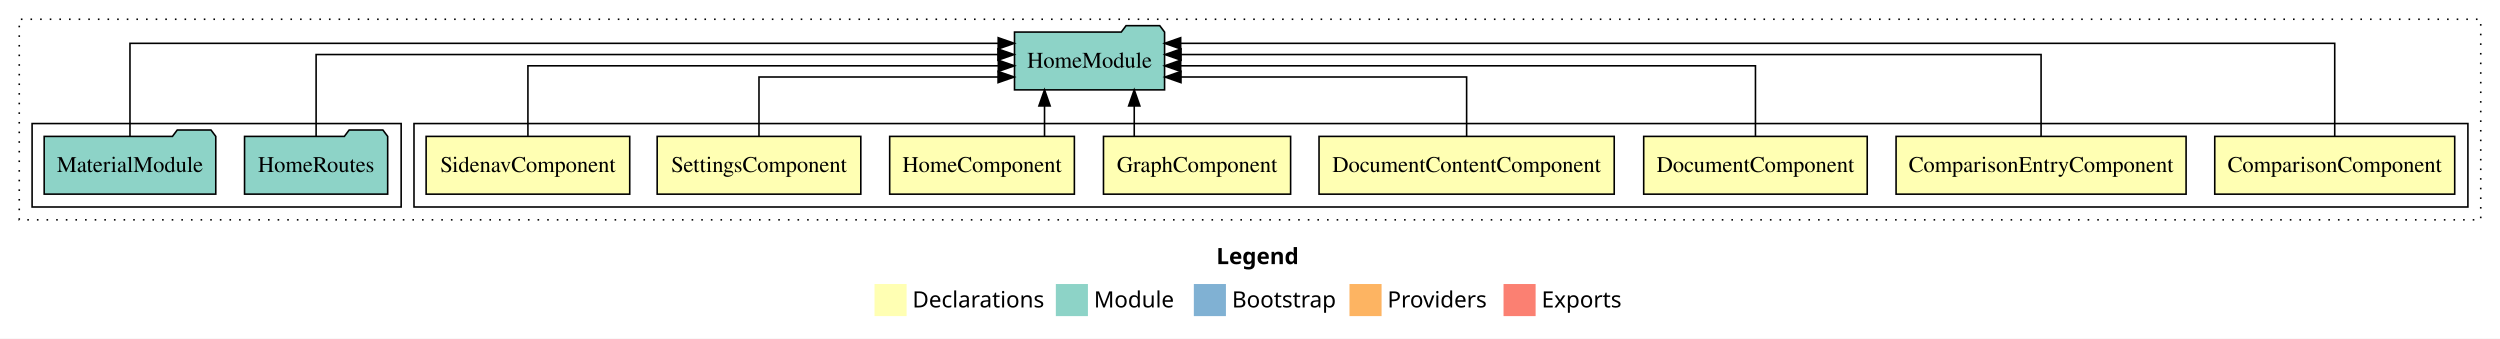
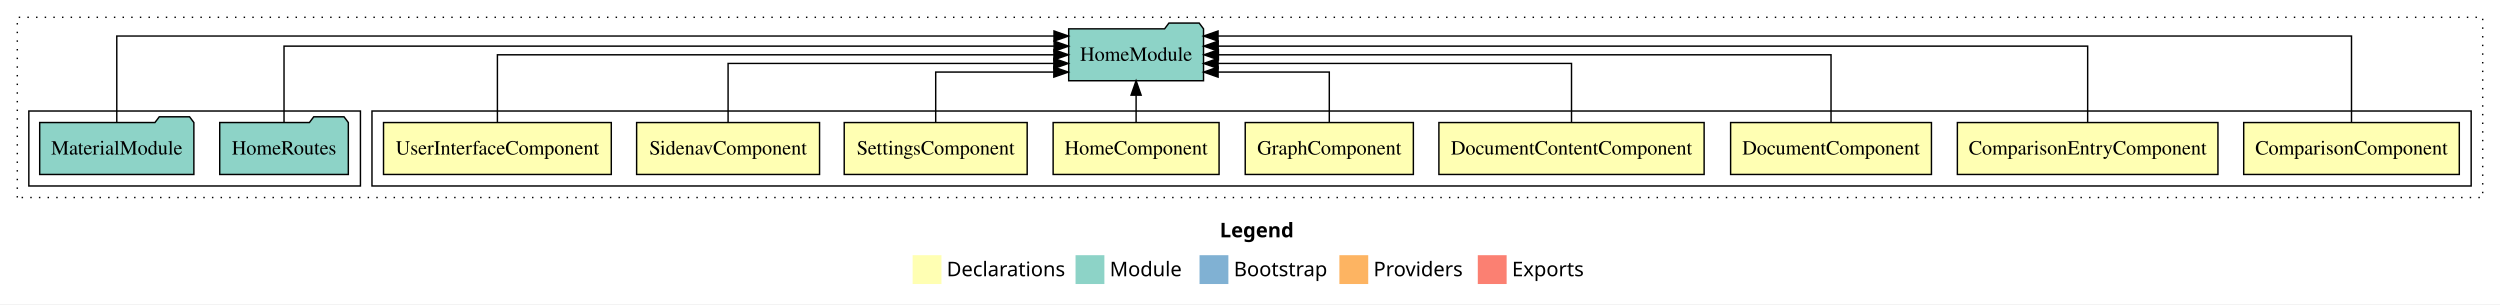
- <svg xmlns="http://www.w3.org/2000/svg" width="1558pt" height="211pt" viewBox="0.00 0.00 1558.00 211.00">
+ <svg xmlns="http://www.w3.org/2000/svg" width="1734pt" height="211pt" viewBox="0.00 0.00 1734.00 211.00">
  <g id="graph0" class="graph" transform="scale(1 1) rotate(0) translate(4 207)">
-     <polygon fill="white" stroke="transparent" points="-4,4 -4,-207 1554,-207 1554,4 -4,4" />
-     <text text-anchor="start" x="754.01" y="-42.4" font-family="sans-serif" font-weight="bold" font-size="14.00">Legend</text>
-     <polygon fill="#ffffb3" stroke="transparent" points="541,-10 541,-30 561,-30 561,-10 541,-10" />
-     <text text-anchor="start" x="564.63" y="-15.4" font-family="sans-serif" font-size="14.00">  Declarations</text>
-     <polygon fill="#8dd3c7" stroke="transparent" points="654,-10 654,-30 674,-30 674,-10 654,-10" />
-     <text text-anchor="start" x="677.73" y="-15.4" font-family="sans-serif" font-size="14.00">  Module</text>
-     <polygon fill="#80b1d3" stroke="transparent" points="740,-10 740,-30 760,-30 760,-10 740,-10" />
-     <text text-anchor="start" x="763.78" y="-15.4" font-family="sans-serif" font-size="14.00">  Bootstrap</text>
-     <polygon fill="#fdb462" stroke="transparent" points="837,-10 837,-30 857,-30 857,-10 837,-10" />
-     <text text-anchor="start" x="860.67" y="-15.4" font-family="sans-serif" font-size="14.00">  Providers</text>
-     <polygon fill="#fb8072" stroke="transparent" points="933,-10 933,-30 953,-30 953,-10 933,-10" />
-     <text text-anchor="start" x="956.73" y="-15.4" font-family="sans-serif" font-size="14.00">  Exports</text>
+     <polygon fill="white" stroke="transparent" points="-4,4 -4,-207 1730,-207 1730,4 -4,4" />
+     <text text-anchor="start" x="842.01" y="-42.4" font-family="sans-serif" font-weight="bold" font-size="14.00">Legend</text>
+     <polygon fill="#ffffb3" stroke="transparent" points="629,-10 629,-30 649,-30 649,-10 629,-10" />
+     <text text-anchor="start" x="652.63" y="-15.4" font-family="sans-serif" font-size="14.00">  Declarations</text>
+     <polygon fill="#8dd3c7" stroke="transparent" points="742,-10 742,-30 762,-30 762,-10 742,-10" />
+     <text text-anchor="start" x="765.73" y="-15.4" font-family="sans-serif" font-size="14.00">  Module</text>
+     <polygon fill="#80b1d3" stroke="transparent" points="828,-10 828,-30 848,-30 848,-10 828,-10" />
+     <text text-anchor="start" x="851.78" y="-15.4" font-family="sans-serif" font-size="14.00">  Bootstrap</text>
+     <polygon fill="#fdb462" stroke="transparent" points="925,-10 925,-30 945,-30 945,-10 925,-10" />
+     <text text-anchor="start" x="948.67" y="-15.4" font-family="sans-serif" font-size="14.00">  Providers</text>
+     <polygon fill="#fb8072" stroke="transparent" points="1021,-10 1021,-30 1041,-30 1041,-10 1021,-10" />
+     <text text-anchor="start" x="1044.73" y="-15.4" font-family="sans-serif" font-size="14.00">  Exports</text>
    <g id="clust1" class="cluster">
-       <polygon fill="none" stroke="black" stroke-dasharray="1,5" points="8,-70 8,-195 1542,-195 1542,-70 8,-70" />
+       <polygon fill="none" stroke="black" stroke-dasharray="1,5" points="8,-70 8,-195 1718,-195 1718,-70 8,-70" />
    </g>
    <g id="clust2" class="cluster">
-       <polygon fill="none" stroke="black" points="254,-78 254,-130 1534,-130 1534,-78 254,-78" />
+       <polygon fill="none" stroke="black" points="254,-78 254,-130 1710,-130 1710,-78 254,-78" />
    </g>
-     <g id="clust11" class="cluster">
+     <g id="clust12" class="cluster">
      <polygon fill="none" stroke="black" points="16,-78 16,-130 246,-130 246,-78 16,-78" />
    </g>
    <g id="node1" class="node">
-       <polygon fill="#ffffb3" stroke="black" points="1525.77,-122 1376.23,-122 1376.23,-86 1525.77,-86 1525.77,-122" />
-       <text text-anchor="middle" x="1451" y="-99.8" font-family="Times,serif" font-size="14.00">ComparisonComponent</text>
+       <polygon fill="#ffffb3" stroke="black" points="1701.77,-122 1552.23,-122 1552.23,-86 1701.77,-86 1701.77,-122" />
+       <text text-anchor="middle" x="1627" y="-99.8" font-family="Times,serif" font-size="14.00">ComparisonComponent</text>
+     </g>
+     <g id="node10" class="node">
+       <polygon fill="#8dd3c7" stroke="black" points="830.76,-187 827.76,-191 806.76,-191 803.76,-187 737.24,-187 737.24,-151 830.76,-151 830.76,-187" />
+       <text text-anchor="middle" x="784" y="-164.8" font-family="Times,serif" font-size="14.00">HomeModule</text>
+     </g>
+     <g id="edge1" class="edge">
+       <path fill="none" stroke="black" d="M1627,-122.09C1627,-145.13 1627,-182 1627,-182 1627,-182 840.83,-182 840.83,-182" />
+       <polygon fill="black" stroke="black" points="840.83,-178.5 830.83,-182 840.83,-185.5 840.83,-178.5" />
+     </g>
+     <g id="node2" class="node">
+       <polygon fill="#ffffb3" stroke="black" points="1534.37,-122 1353.63,-122 1353.63,-86 1534.37,-86 1534.37,-122" />
+       <text text-anchor="middle" x="1444" y="-99.8" font-family="Times,serif" font-size="14.00">ComparisonEntryComponent</text>
+     </g>
+     <g id="edge2" class="edge">
+       <path fill="none" stroke="black" d="M1444,-122.28C1444,-143.32 1444,-175 1444,-175 1444,-175 840.94,-175 840.94,-175" />
+       <polygon fill="black" stroke="black" points="840.94,-171.5 830.94,-175 840.94,-178.5 840.94,-171.5" />
+     </g>
+     <g id="node3" class="node">
+       <polygon fill="#ffffb3" stroke="black" points="1335.65,-122 1196.35,-122 1196.35,-86 1335.65,-86 1335.65,-122" />
+       <text text-anchor="middle" x="1266" y="-99.8" font-family="Times,serif" font-size="14.00">DocumentComponent</text>
+     </g>
+     <g id="edge3" class="edge">
+       <path fill="none" stroke="black" d="M1266,-122.11C1266,-141.34 1266,-169 1266,-169 1266,-169 841.09,-169 841.09,-169" />
+       <polygon fill="black" stroke="black" points="841.09,-165.5 831.09,-169 841.09,-172.5 841.09,-165.5" />
+     </g>
+     <g id="node4" class="node">
+       <polygon fill="#ffffb3" stroke="black" points="1177.98,-122 994.02,-122 994.02,-86 1177.98,-86 1177.98,-122" />
+       <text text-anchor="middle" x="1086" y="-99.8" font-family="Times,serif" font-size="14.00">DocumentContentComponent</text>
+     </g>
+     <g id="edge4" class="edge">
+       <path fill="none" stroke="black" d="M1086,-122.02C1086,-139.37 1086,-163 1086,-163 1086,-163 840.86,-163 840.86,-163" />
+       <polygon fill="black" stroke="black" points="840.86,-159.5 830.86,-163 840.86,-166.5 840.86,-159.5" />
+     </g>
+     <g id="node5" class="node">
+       <polygon fill="#ffffb3" stroke="black" points="976.31,-122 859.69,-122 859.69,-86 976.31,-86 976.31,-122" />
+       <text text-anchor="middle" x="918" y="-99.8" font-family="Times,serif" font-size="14.00">GraphComponent</text>
+     </g>
+     <g id="edge5" class="edge">
+       <path fill="none" stroke="black" d="M918,-122.24C918,-137.57 918,-157 918,-157 918,-157 840.87,-157 840.87,-157" />
+       <polygon fill="black" stroke="black" points="840.87,-153.5 830.87,-157 840.87,-160.5 840.87,-153.5" />
+     </g>
+     <g id="node6" class="node">
+       <polygon fill="#ffffb3" stroke="black" points="841.55,-122 726.45,-122 726.45,-86 841.55,-86 841.55,-122" />
+       <text text-anchor="middle" x="784" y="-99.8" font-family="Times,serif" font-size="14.00">HomeComponent</text>
+     </g>
+     <g id="edge6" class="edge">
+       <path fill="none" stroke="black" d="M784,-122.11C784,-122.11 784,-140.99 784,-140.99" />
+       <polygon fill="black" stroke="black" points="780.5,-140.99 784,-150.99 787.5,-140.99 780.5,-140.99" />
+     </g>
+     <g id="node7" class="node">
+       <polygon fill="#ffffb3" stroke="black" points="708.45,-122 581.55,-122 581.55,-86 708.45,-86 708.45,-122" />
+       <text text-anchor="middle" x="645" y="-99.8" font-family="Times,serif" font-size="14.00">SettingsComponent</text>
+     </g>
+     <g id="edge7" class="edge">
+       <path fill="none" stroke="black" d="M645,-122.24C645,-137.57 645,-157 645,-157 645,-157 726.94,-157 726.94,-157" />
+       <polygon fill="black" stroke="black" points="726.94,-160.5 736.94,-157 726.94,-153.5 726.94,-160.5" />
+     </g>
+     <g id="node8" class="node">
+       <polygon fill="#ffffb3" stroke="black" points="564.44,-122 437.56,-122 437.56,-86 564.44,-86 564.44,-122" />
+       <text text-anchor="middle" x="501" y="-99.8" font-family="Times,serif" font-size="14.00">SidenavComponent</text>
+     </g>
+     <g id="edge8" class="edge">
+       <path fill="none" stroke="black" d="M501,-122.02C501,-139.37 501,-163 501,-163 501,-163 726.95,-163 726.95,-163" />
+       <polygon fill="black" stroke="black" points="726.95,-166.5 736.95,-163 726.95,-159.5 726.95,-166.5" />
    </g>
    <g id="node9" class="node">
-       <polygon fill="#8dd3c7" stroke="black" points="721.76,-187 718.76,-191 697.76,-191 694.76,-187 628.24,-187 628.24,-151 721.76,-151 721.76,-187" />
-       <text text-anchor="middle" x="675" y="-164.8" font-family="Times,serif" font-size="14.00">HomeModule</text>
+       <polygon fill="#ffffb3" stroke="black" points="419.99,-122 262.01,-122 262.01,-86 419.99,-86 419.99,-122" />
+       <text text-anchor="middle" x="341" y="-99.8" font-family="Times,serif" font-size="14.00">UserInterfaceComponent</text>
    </g>
-     <g id="edge1" class="edge">
-       <path fill="none" stroke="black" d="M1451,-122.01C1451,-144.49 1451,-180 1451,-180 1451,-180 731.79,-180 731.79,-180" />
-       <polygon fill="black" stroke="black" points="731.79,-176.5 721.79,-180 731.79,-183.5 731.79,-176.5" />
+     <g id="edge9" class="edge">
+       <path fill="none" stroke="black" d="M341,-122.11C341,-141.34 341,-169 341,-169 341,-169 727.01,-169 727.01,-169" />
+       <polygon fill="black" stroke="black" points="727.01,-172.5 737.01,-169 727.01,-165.5 727.01,-172.5" />
    </g>
-     <g id="node2" class="node">
-       <polygon fill="#ffffb3" stroke="black" points="1358.37,-122 1177.63,-122 1177.63,-86 1358.37,-86 1358.37,-122" />
-       <text text-anchor="middle" x="1268" y="-99.8" font-family="Times,serif" font-size="14.00">ComparisonEntryComponent</text>
-     </g>
-     <g id="edge2" class="edge">
-       <path fill="none" stroke="black" d="M1268,-122.13C1268,-142.57 1268,-173 1268,-173 1268,-173 732.03,-173 732.03,-173" />
-       <polygon fill="black" stroke="black" points="732.03,-169.5 722.03,-173 732.03,-176.5 732.03,-169.5" />
-     </g>
-     <g id="node3" class="node">
-       <polygon fill="#ffffb3" stroke="black" points="1159.65,-122 1020.35,-122 1020.35,-86 1159.65,-86 1159.65,-122" />
-       <text text-anchor="middle" x="1090" y="-99.8" font-family="Times,serif" font-size="14.00">DocumentComponent</text>
-     </g>
-     <g id="edge3" class="edge">
-       <path fill="none" stroke="black" d="M1090,-122.27C1090,-140.56 1090,-166 1090,-166 1090,-166 731.8,-166 731.8,-166" />
-       <polygon fill="black" stroke="black" points="731.8,-162.5 721.8,-166 731.8,-169.5 731.8,-162.5" />
-     </g>
-     <g id="node4" class="node">
-       <polygon fill="#ffffb3" stroke="black" points="1001.98,-122 818.02,-122 818.02,-86 1001.98,-86 1001.98,-122" />
-       <text text-anchor="middle" x="910" y="-99.8" font-family="Times,serif" font-size="14.00">DocumentContentComponent</text>
-     </g>
-     <g id="edge4" class="edge">
-       <path fill="none" stroke="black" d="M910,-122.01C910,-138.05 910,-159 910,-159 910,-159 731.99,-159 731.99,-159" />
-       <polygon fill="black" stroke="black" points="731.99,-155.5 721.99,-159 731.99,-162.5 731.99,-155.5" />
-     </g>
-     <g id="node5" class="node">
-       <polygon fill="#ffffb3" stroke="black" points="800.31,-122 683.69,-122 683.69,-86 800.31,-86 800.31,-122" />
-       <text text-anchor="middle" x="742" y="-99.8" font-family="Times,serif" font-size="14.00">GraphComponent</text>
-     </g>
-     <g id="edge5" class="edge">
-       <path fill="none" stroke="black" d="M702.86,-122.11C702.86,-122.11 702.86,-140.99 702.86,-140.99" />
-       <polygon fill="black" stroke="black" points="699.36,-140.99 702.86,-150.99 706.36,-140.99 699.36,-140.99" />
-     </g>
-     <g id="node6" class="node">
-       <polygon fill="#ffffb3" stroke="black" points="665.55,-122 550.45,-122 550.45,-86 665.55,-86 665.55,-122" />
-       <text text-anchor="middle" x="608" y="-99.8" font-family="Times,serif" font-size="14.00">HomeComponent</text>
-     </g>
-     <g id="edge6" class="edge">
-       <path fill="none" stroke="black" d="M646.95,-122.11C646.95,-122.11 646.95,-140.99 646.95,-140.99" />
-       <polygon fill="black" stroke="black" points="643.45,-140.99 646.95,-150.99 650.45,-140.99 643.45,-140.99" />
-     </g>
-     <g id="node7" class="node">
-       <polygon fill="#ffffb3" stroke="black" points="532.45,-122 405.55,-122 405.55,-86 532.45,-86 532.45,-122" />
-       <text text-anchor="middle" x="469" y="-99.8" font-family="Times,serif" font-size="14.00">SettingsComponent</text>
-     </g>
-     <g id="edge7" class="edge">
-       <path fill="none" stroke="black" d="M469,-122.01C469,-138.05 469,-159 469,-159 469,-159 618,-159 618,-159" />
-       <polygon fill="black" stroke="black" points="618,-162.5 628,-159 618,-155.5 618,-162.5" />
-     </g>
-     <g id="node8" class="node">
-       <polygon fill="#ffffb3" stroke="black" points="388.44,-122 261.56,-122 261.56,-86 388.44,-86 388.44,-122" />
-       <text text-anchor="middle" x="325" y="-99.8" font-family="Times,serif" font-size="14.00">SidenavComponent</text>
-     </g>
-     <g id="edge8" class="edge">
-       <path fill="none" stroke="black" d="M325,-122.27C325,-140.56 325,-166 325,-166 325,-166 618.16,-166 618.16,-166" />
-       <polygon fill="black" stroke="black" points="618.16,-169.5 628.16,-166 618.16,-162.5 618.16,-169.5" />
-     </g>
-     <g id="node10" class="node">
+     <g id="node11" class="node">
      <polygon fill="#8dd3c7" stroke="black" points="237.6,-122 234.6,-126 213.6,-126 210.6,-122 148.4,-122 148.4,-86 237.6,-86 237.6,-122" />
      <text text-anchor="middle" x="193" y="-99.8" font-family="Times,serif" font-size="14.00">HomeRoutes</text>
    </g>
-     <g id="edge9" class="edge">
-       <path fill="none" stroke="black" d="M193,-122.13C193,-142.57 193,-173 193,-173 193,-173 617.91,-173 617.91,-173" />
-       <polygon fill="black" stroke="black" points="617.91,-176.5 627.91,-173 617.91,-169.5 617.91,-176.5" />
+     <g id="edge10" class="edge">
+       <path fill="none" stroke="black" d="M193,-122.28C193,-143.32 193,-175 193,-175 193,-175 727.13,-175 727.13,-175" />
+       <polygon fill="black" stroke="black" points="727.13,-178.5 737.13,-175 727.13,-171.5 727.13,-178.5" />
    </g>
-     <g id="node11" class="node">
+     <g id="node12" class="node">
      <polygon fill="#8dd3c7" stroke="black" points="130.47,-122 127.47,-126 106.47,-126 103.47,-122 23.53,-122 23.53,-86 130.47,-86 130.47,-122" />
      <text text-anchor="middle" x="77" y="-99.8" font-family="Times,serif" font-size="14.00">MaterialModule</text>
    </g>
-     <g id="edge10" class="edge">
-       <path fill="none" stroke="black" d="M77,-122.01C77,-144.49 77,-180 77,-180 77,-180 618.08,-180 618.08,-180" />
-       <polygon fill="black" stroke="black" points="618.08,-183.5 628.08,-180 618.08,-176.5 618.08,-183.5" />
+     <g id="edge11" class="edge">
+       <path fill="none" stroke="black" d="M77,-122.09C77,-145.13 77,-182 77,-182 77,-182 727.06,-182 727.06,-182" />
+       <polygon fill="black" stroke="black" points="727.06,-185.5 737.06,-182 727.06,-178.5 727.06,-185.5" />
    </g>
  </g>
</svg>
